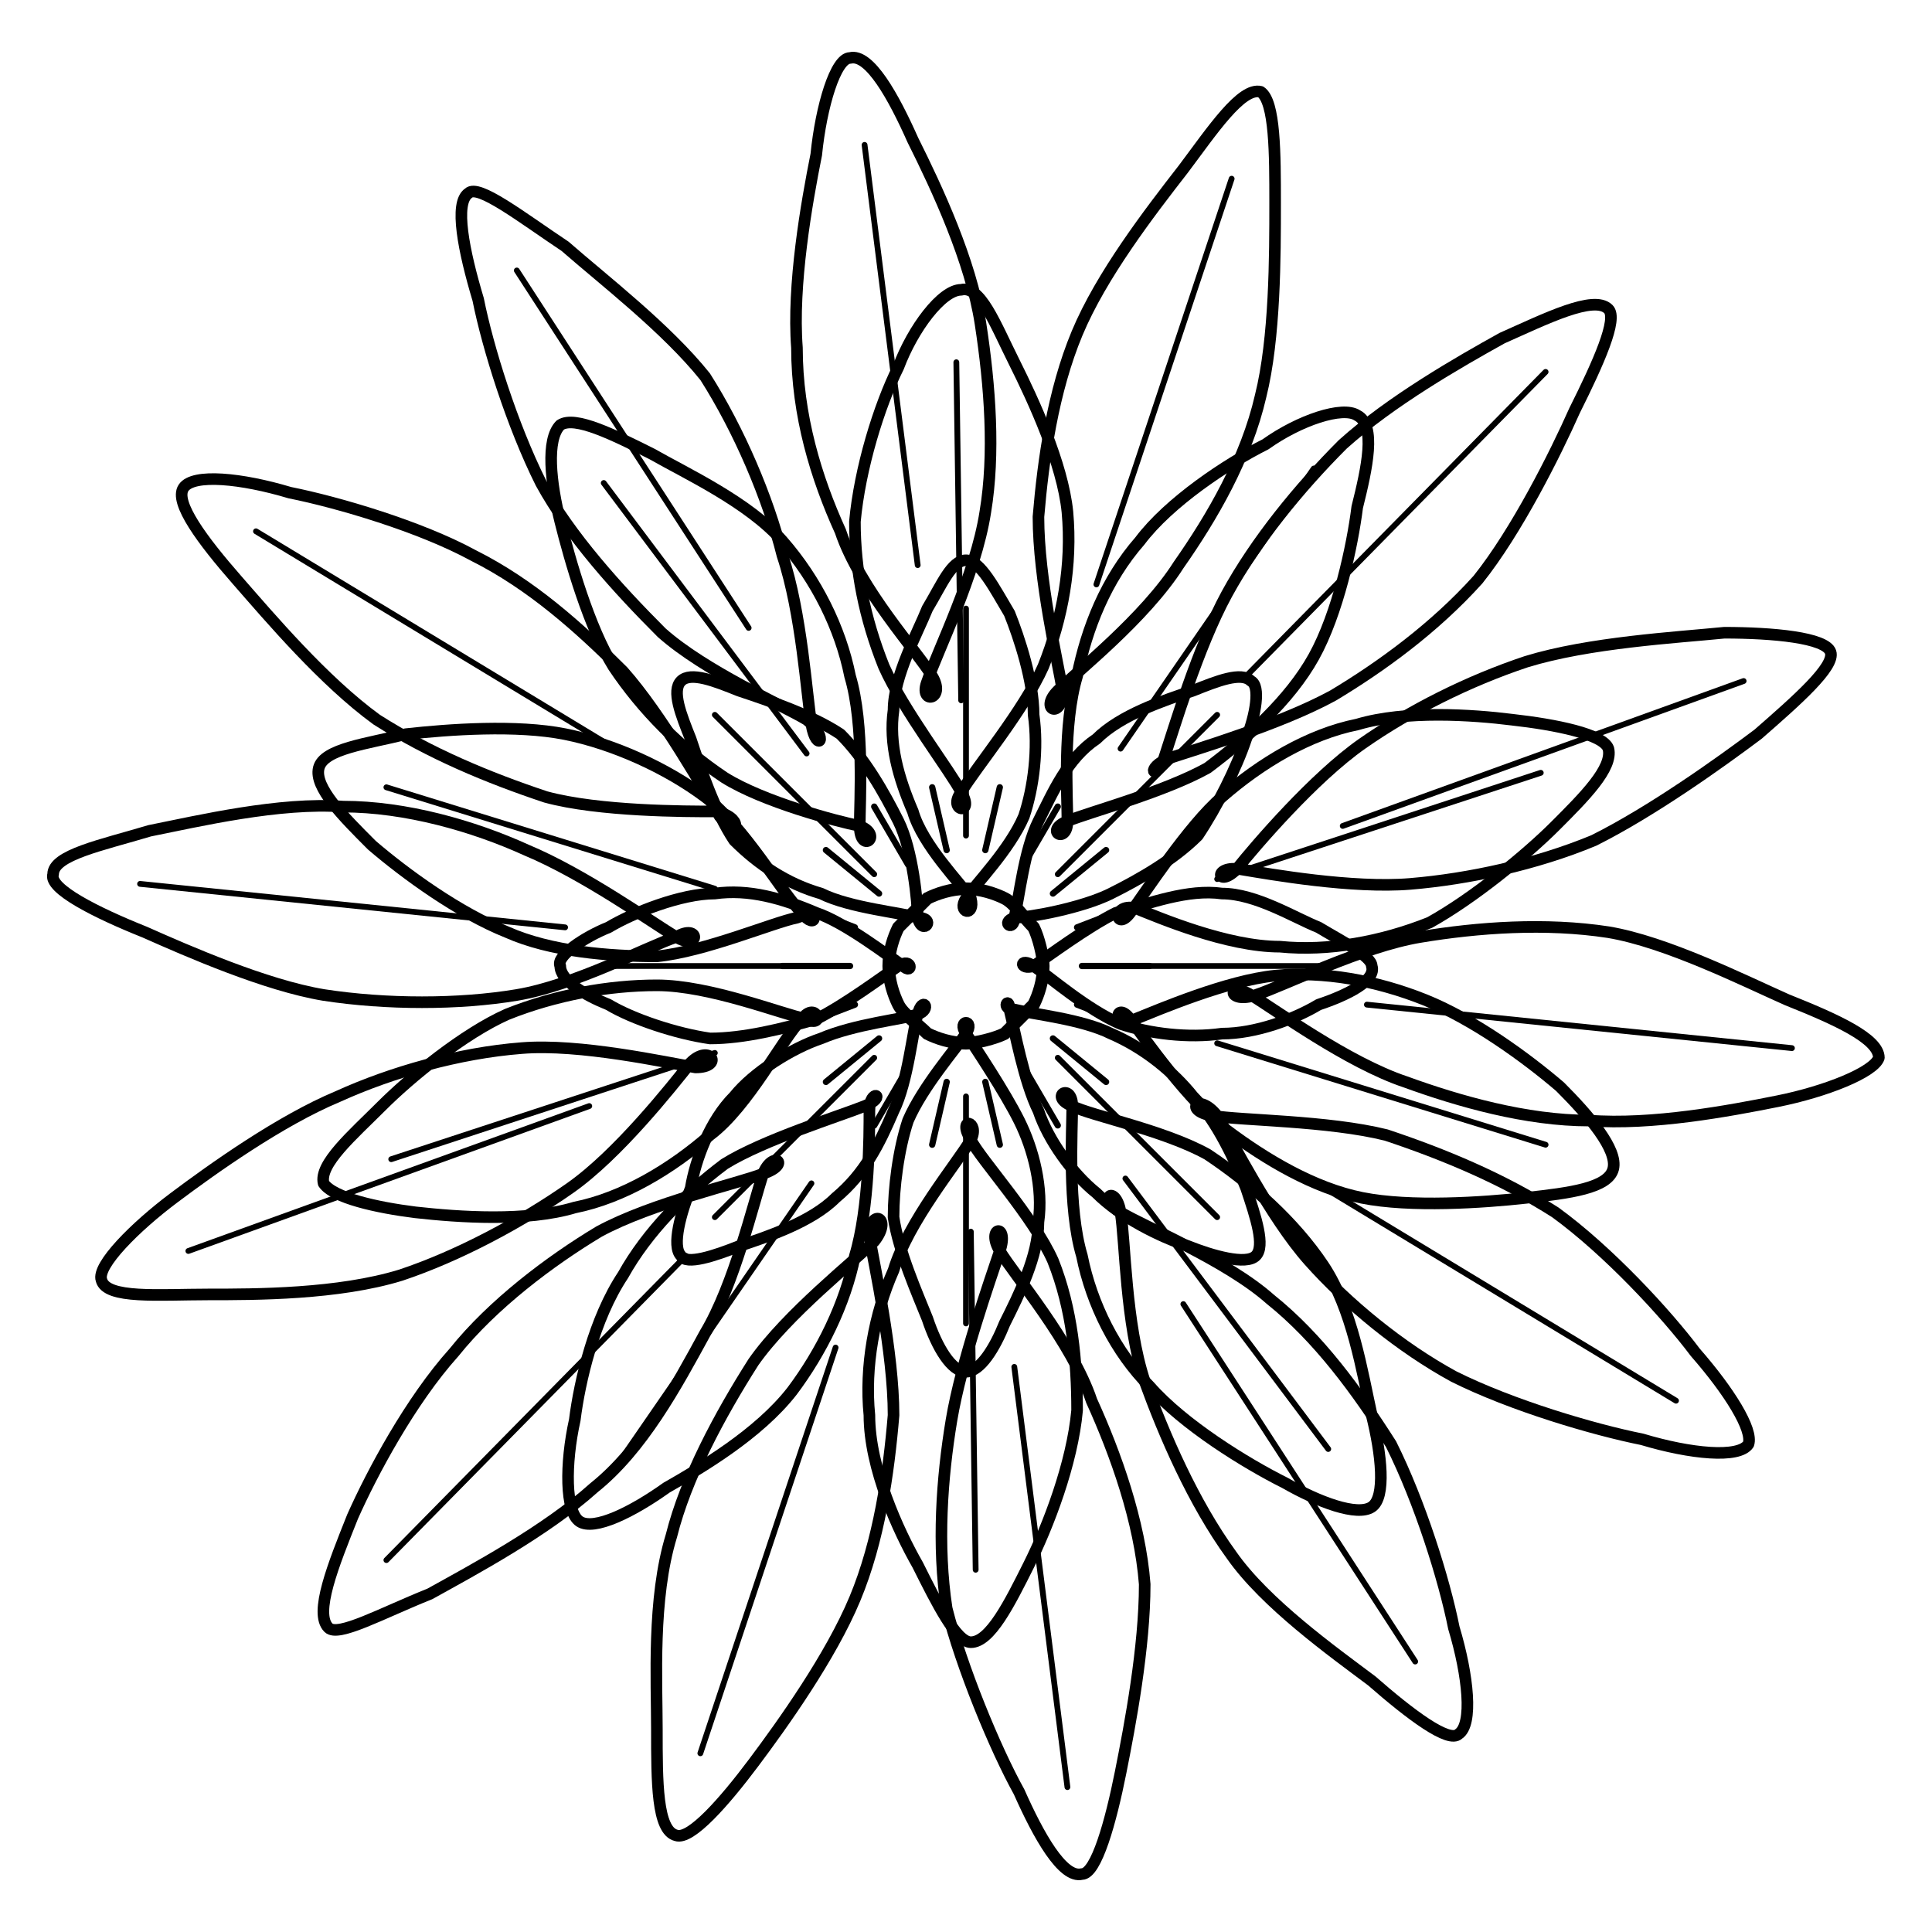
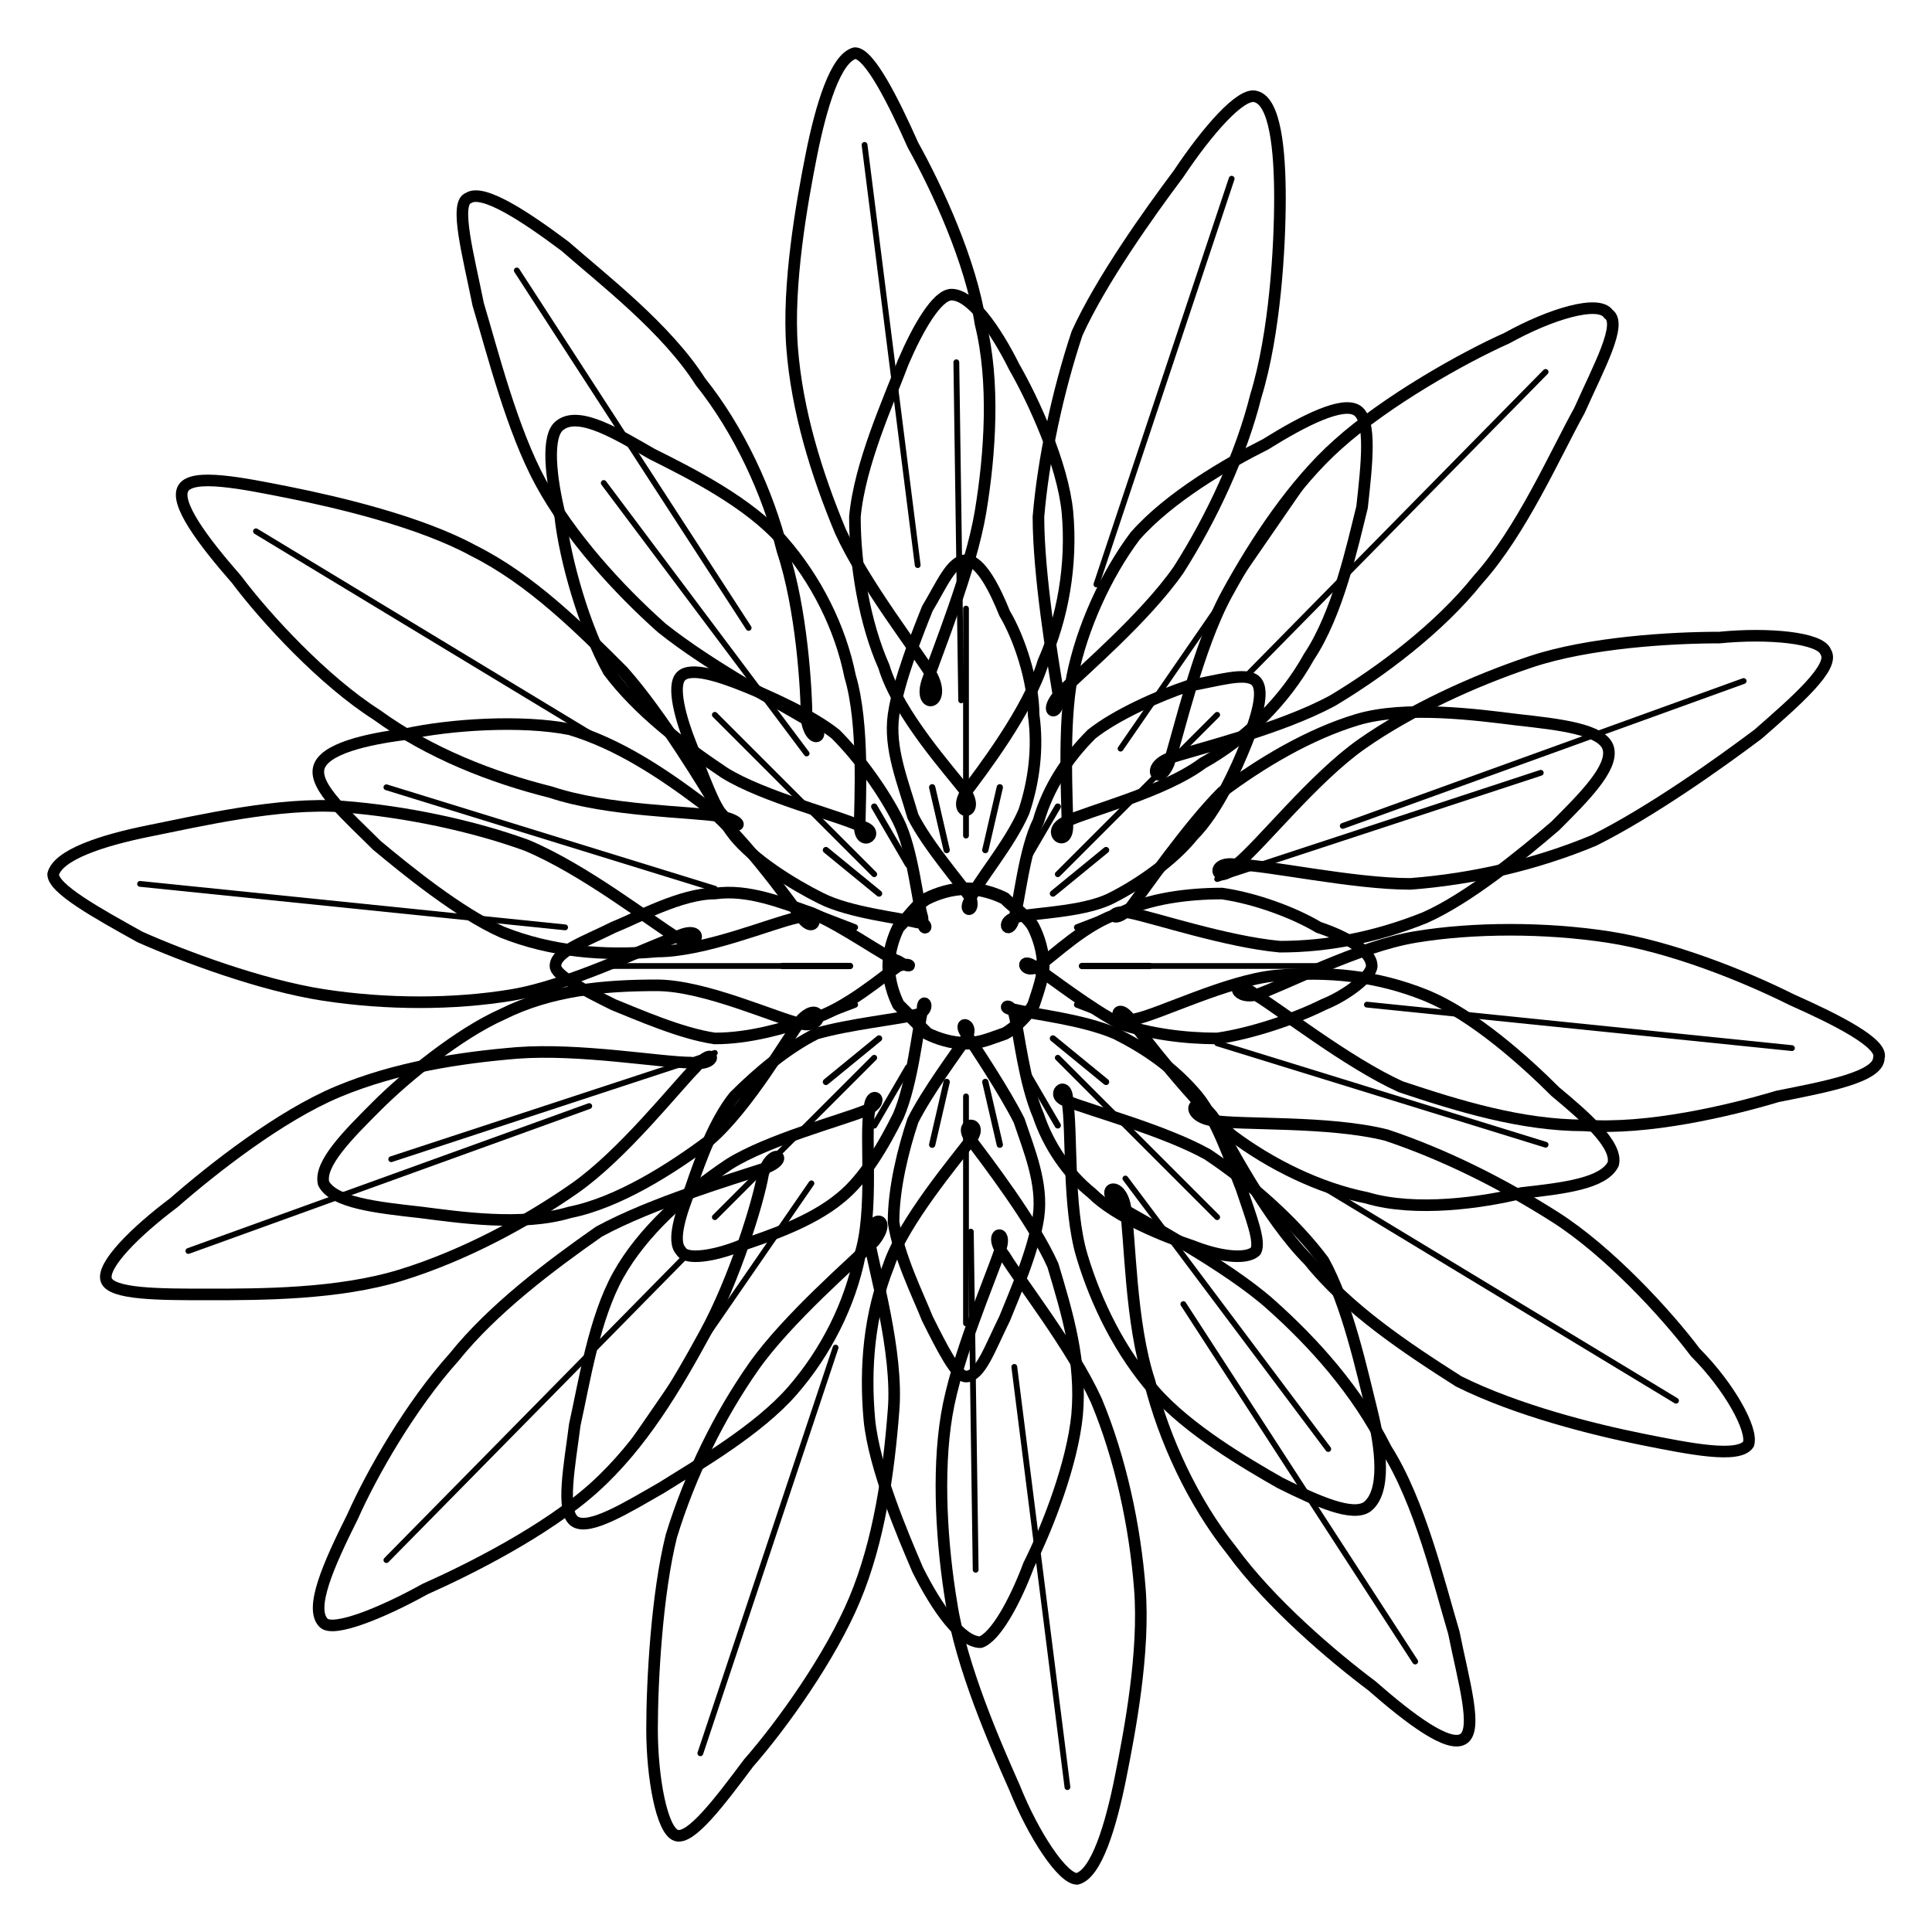
<svg xmlns="http://www.w3.org/2000/svg" viewBox="0 0 400 400" fill="none" stroke="currentColor" stroke-linecap="round" stroke-linejoin="round" aria-hidden="true" focusable="false">
-   <path d="M260 206C266 204 282 196 294 194C306 192 320 191 333 193C345 195 361 203 370 207C380 211 389 215 389 219C388 222 378 226 368 228C358 230 342 233 329 232C316 232 302 228 291 224C279 220 264 209 259 206C254 203 254 208 260 206Z" stroke-width="2.4" />
+   <path d="M260 206C266 204 281 196 293 194C305 192 320 192 333 194C346 196 361 202 371 207C380 211 390 216 389 219C389 223 378 225 368 227C358 230 341 234 328 233C315 233 302 229 290 225C279 220 265 209 260 206C255 202 255 207 260 206Z" stroke-width="2.4" />
  <line x1="283" y1="208" x2="371" y2="217" stroke-width="1.2" />
-   <path d="M251 231C257 232 275 232 287 235C299 239 311 244 322 251C333 259 345 272 351 280C358 288 363 296 362 299C360 302 350 301 340 298C330 296 313 291 301 285C290 279 279 270 271 261C263 252 255 236 252 231C248 226 245 230 251 231Z" stroke-width="2.4" />
+   <path d="M251 232C257 233 275 232 287 235C299 239 311 245 322 252C333 259 345 272 351 280C358 287 363 296 362 299C360 302 350 300 340 298C330 296 314 292 302 286C291 279 279 271 271 261C262 252 254 236 251 231C247 226 245 231 251 232Z" stroke-width="2.4" />
  <line x1="271" y1="244" x2="347" y2="290" stroke-width="1.2" />
-   <path d="M232 251C237 254 254 261 263 269C273 277 281 288 288 299C294 311 299 327 301 337C304 347 305 357 302 359C300 361 292 355 284 348C276 342 262 332 255 322C247 311 241 297 237 286C233 274 233 257 232 251C231 245 227 248 232 251Z" stroke-width="2.4" />
+   <path d="M232 250C237 253 254 262 263 270C272 278 281 288 287 300C294 311 298 328 301 338C303 348 306 358 303 360C300 362 292 356 284 349C276 343 263 332 255 321C247 311 241 298 238 286C234 274 234 256 233 250C232 244 227 246 232 250Z" stroke-width="2.4" />
  <line x1="245" y1="270" x2="293" y2="344" stroke-width="1.2" />
-   <path d="M207 259C210 264 222 278 226 290C231 301 236 315 237 328C237 341 234 357 232 367C230 377 227 388 224 388C220 389 215 380 211 371C206 362 199 345 196 333C194 320 195 306 197 294C199 282 205 265 207 259C209 253 204 254 207 259Z" stroke-width="2.4" />
+   <path d="M208 260C211 265 222 279 227 290C232 302 235 316 236 329C237 342 234 358 232 368C230 378 227 388 223 389C220 389 214 380 210 370C206 361 199 345 197 332C195 320 194 305 196 293C198 281 205 265 207 259C209 254 204 255 208 260Z" stroke-width="2.4" />
  <line x1="210" y1="283" x2="221" y2="370" stroke-width="1.2" />
-   <path d="M180 256C181 262 185 280 185 293C184 305 182 319 177 331C172 343 162 357 156 365C150 373 143 381 140 380C136 379 136 369 136 358C136 348 135 331 139 318C142 306 149 293 156 282C163 272 177 261 181 257C185 252 180 250 180 256Z" stroke-width="2.4" />
+   <path d="M180 257C181 263 186 280 185 292C184 305 182 319 177 331C172 343 162 357 155 365C149 373 143 381 140 380C137 379 135 368 135 358C135 348 136 330 139 318C143 305 149 293 156 283C163 273 177 261 181 257C185 252 180 251 180 257Z" stroke-width="2.4" />
  <line x1="173" y1="279" x2="145" y2="363" stroke-width="1.2" />
-   <path d="M158 243C156 249 152 266 146 276C140 287 133 300 123 308C113 317 98 325 89 330C79 334 70 339 68 337C65 334 69 324 73 314C77 305 85 290 94 280C102 270 114 261 124 255C135 249 153 245 158 243C164 241 160 238 158 243Z" stroke-width="2.4" />
+   <path d="M158 243C157 249 152 265 146 276C140 287 133 299 123 308C113 317 97 325 88 329C79 334 69 338 67 336C64 333 68 324 73 314C77 305 85 291 94 281C102 271 114 262 124 255C135 249 152 244 158 242C164 240 160 237 158 243Z" stroke-width="2.4" />
  <line x1="142" y1="260" x2="80" y2="323" stroke-width="1.2" />
-   <path d="M143 220C139 225 128 239 118 246C108 253 95 260 83 264C70 268 53 268 43 268C33 268 22 269 21 265C20 262 28 254 36 248C44 242 58 232 70 227C81 222 95 218 108 217C120 216 138 220 144 221C150 221 147 216 143 220Z" stroke-width="2.4" />
+   <path d="M144 221C140 225 129 239 119 246C109 253 96 260 83 264C70 268 54 268 43 268C33 268 23 268 22 265C21 262 28 255 36 249C44 242 58 231 70 226C82 221 95 219 107 218C120 217 137 220 143 220C149 221 148 216 144 221Z" stroke-width="2.4" />
  <line x1="122" y1="229" x2="39" y2="259" stroke-width="1.2" />
-   <path d="M140 194C134 196 119 204 107 206C95 208 80 208 67 206C55 204 39 197 30 193C20 189 10 184 11 181C11 177 21 175 31 172C41 170 58 166 71 167C84 167 98 171 109 176C121 181 135 191 140 194C145 197 145 191 140 194Z" stroke-width="2.4" />
+   <path d="M140 194C134 196 118 204 106 206C94 208 80 208 67 206C54 204 38 198 29 194C20 189 11 184 11 181C12 177 21 174 31 172C41 170 58 166 71 167C84 168 98 171 109 175C121 180 135 191 140 194C145 197 146 191 140 194Z" stroke-width="2.4" />
  <line x1="117" y1="192" x2="29" y2="183" stroke-width="1.2" />
-   <path d="M148 168C142 168 124 168 113 165C101 161 89 156 78 149C67 141 56 128 49 120C42 112 36 104 38 101C40 98 50 99 60 102C70 104 87 109 98 115C110 121 120 130 129 139C137 148 146 164 149 169C153 174 154 169 148 168Z" stroke-width="2.4" />
+   <path d="M149 169C143 168 126 168 114 164C102 161 89 156 78 148C67 141 55 128 49 120C42 112 36 104 38 101C40 98 50 100 60 102C70 104 87 108 98 114C110 120 120 130 129 139C137 148 146 163 149 168C153 173 155 170 149 169Z" stroke-width="2.4" />
  <line x1="129" y1="156" x2="53" y2="110" stroke-width="1.2" />
-   <path d="M167 149C162 146 146 139 137 131C128 122 118 111 112 100C106 88 101 72 99 62C96 52 94 42 97 40C99 38 108 45 117 51C125 58 138 68 146 78C153 89 159 103 162 115C166 127 167 144 168 150C169 156 172 153 167 149Z" stroke-width="2.4" />
+   <path d="M167 149C162 146 147 138 137 130C128 122 118 111 112 100C106 89 102 73 99 63C97 53 94 42 97 41C100 39 109 45 117 51C125 58 138 68 145 79C153 89 159 102 162 114C166 126 167 143 167 149C168 155 172 152 167 149Z" stroke-width="2.4" />
  <line x1="155" y1="130" x2="107" y2="56" stroke-width="1.2" />
-   <path d="M193 140C190 135 178 122 174 110C169 99 165 86 165 72C164 59 167 42 169 32C170 22 173 12 176 12C180 11 185 20 189 29C194 39 201 54 203 67C205 80 206 94 204 106C202 119 194 135 192 141C190 146 196 145 193 140Z" stroke-width="2.4" />
+   <path d="M193 140C190 135 179 121 174 110C169 98 165 85 164 72C163 59 166 42 168 32C170 22 173 12 177 11C180 11 185 21 189 30C194 39 201 54 203 67C206 79 205 94 203 106C201 118 194 135 192 141C190 147 196 146 193 140Z" stroke-width="2.4" />
  <line x1="190" y1="117" x2="179" y2="30" stroke-width="1.2" />
-   <path d="M220 143C219 137 215 120 215 107C216 95 218 81 223 69C228 57 238 44 245 35C251 27 257 18 261 19C264 21 264 32 264 42C264 53 264 70 261 82C258 95 251 107 244 117C237 128 223 139 219 143C215 147 220 149 220 143Z" stroke-width="2.4" />
+   <path d="M219 143C218 137 215 119 215 107C216 95 219 81 223 69C228 58 238 44 244 36C250 27 257 19 260 20C264 21 265 31 265 41C265 51 264 69 260 82C257 94 251 107 244 118C237 128 224 139 220 143C215 148 220 149 219 143Z" stroke-width="2.4" />
  <line x1="227" y1="121" x2="255" y2="37" stroke-width="1.2" />
-   <path d="M241 157C243 151 248 134 254 123C260 112 269 101 278 92C288 83 302 75 311 70C320 66 330 61 333 64C335 66 331 75 326 85C322 94 314 110 306 120C297 130 286 138 276 144C265 150 248 155 242 157C237 159 239 162 241 157Z" stroke-width="2.4" />
+   <path d="M242 158C244 152 248 134 254 123C260 112 268 100 277 92C287 83 303 74 312 70C321 65 331 62 333 65C336 67 331 76 327 85C322 94 315 110 306 120C298 130 286 139 276 145C265 151 248 155 242 157C237 159 240 163 242 158Z" stroke-width="2.4" />
  <line x1="258" y1="140" x2="320" y2="77" stroke-width="1.2" />
-   <path d="M256 180C260 175 272 161 282 154C292 147 304 141 316 137C329 133 347 132 357 131C367 131 378 132 379 135C380 138 372 145 364 152C356 158 342 168 330 174C318 179 304 182 292 183C280 184 263 181 257 180C251 179 252 184 256 180Z" stroke-width="2.4" />
+   <path d="M256 179C261 175 272 161 282 154C292 147 305 141 317 137C329 133 346 132 356 132C366 131 377 132 378 135C380 138 372 145 364 152C356 158 342 168 330 174C318 179 305 182 292 183C280 183 262 179 256 179C250 178 252 184 256 179Z" stroke-width="2.4" />
  <line x1="278" y1="171" x2="361" y2="141" stroke-width="1.2" />
-   <path d="M235 211C240 209 254 203 264 202C274 201 285 203 295 207C305 211 316 219 323 225C329 231 335 238 334 242C333 246 325 247 316 248C307 249 292 250 282 248C272 246 262 240 254 234C246 228 237 215 234 211C231 207 230 213 235 211Z" stroke-width="2.4" />
+   <path d="M235 211C240 210 254 203 264 202C275 201 285 202 295 206C305 210 316 220 322 226C328 231 335 237 334 241C332 245 324 246 315 247C307 249 293 251 283 248C273 246 263 241 255 235C247 228 237 215 234 211C231 207 230 212 235 211Z" stroke-width="2.4" />
  <line x1="252" y1="216" x2="320" y2="237" stroke-width="1.2" />
-   <path d="M222 229C226 231 241 234 250 239C259 245 268 253 274 262C280 271 282 284 284 293C286 301 287 310 284 312C281 314 273 311 266 307C258 303 245 295 238 287C231 280 226 270 224 260C221 250 222 234 222 229C222 224 217 227 222 229Z" stroke-width="2.4" />
+   <path d="M221 228C226 230 241 234 250 239C259 245 268 253 274 261C279 270 282 284 284 292C286 300 287 309 283 312C280 314 273 311 265 307C258 303 246 296 239 288C232 280 227 270 224 260C221 250 222 234 221 228C221 223 217 227 221 228Z" stroke-width="2.4" />
  <line x1="233" y1="244" x2="275" y2="300" stroke-width="1.2" />
-   <path d="M201 236C203 240 214 252 218 261C222 271 223 282 223 292C222 303 217 316 213 324C209 332 205 340 201 340C198 340 194 332 190 324C186 317 180 304 180 293C179 283 181 272 185 263C188 253 198 241 201 236C203 232 198 231 201 236Z" stroke-width="2.4" />
+   <path d="M201 236C204 240 214 253 218 262C221 272 224 282 223 293C222 303 217 316 213 324C210 332 206 339 203 340C199 340 194 333 190 325C187 318 181 304 180 294C179 283 180 272 184 262C187 253 198 240 201 236C204 232 198 232 201 236Z" stroke-width="2.4" />
  <line x1="201" y1="255" x2="202" y2="325" stroke-width="1.2" />
-   <path d="M180 230C180 235 180 250 177 260C175 270 170 280 164 288C157 297 145 304 138 308C131 313 123 317 120 315C117 313 117 303 119 294C120 286 123 273 129 264C134 255 142 247 150 241C158 236 174 231 179 229C184 227 180 225 180 230Z" stroke-width="2.4" />
+   <path d="M180 230C179 235 181 251 178 260C176 270 171 280 164 288C157 296 145 303 137 308C130 312 122 317 119 315C116 313 118 303 119 295C121 286 123 273 128 264C133 255 142 247 151 241C159 236 174 232 179 230C184 228 180 225 180 230Z" stroke-width="2.4" />
  <line x1="168" y1="245" x2="128" y2="303" stroke-width="1.2" />
-   <path d="M166 211C162 215 155 229 147 235C139 242 129 248 119 250C109 253 95 252 86 251C78 250 69 248 67 245C66 241 73 235 79 229C85 223 96 214 105 210C115 206 126 204 136 204C147 204 162 210 167 211C171 213 169 207 166 211Z" stroke-width="2.4" />
+   <path d="M166 211C163 215 155 229 147 236C139 242 128 249 118 251C108 254 95 252 87 251C78 250 69 249 67 245C66 241 72 235 78 229C84 223 95 214 104 210C114 205 125 204 136 204C146 204 161 211 166 212C171 213 170 207 166 211Z" stroke-width="2.4" />
  <line x1="148" y1="218" x2="81" y2="240" stroke-width="1.2" />
-   <path d="M165 190C160 191 146 197 136 198C126 198 114 197 105 193C95 189 84 181 77 175C71 169 65 163 66 159C67 155 76 154 84 152C93 151 107 150 117 152C127 154 138 159 146 165C154 171 162 185 166 189C169 193 170 188 165 190Z" stroke-width="2.4" />
+   <path d="M165 190C160 191 146 197 136 197C125 198 114 197 104 193C95 189 84 180 78 175C72 169 65 163 66 159C67 155 76 153 84 152C93 150 108 149 118 151C128 154 137 160 145 166C153 172 163 186 166 190C169 194 170 188 165 190Z" stroke-width="2.4" />
  <line x1="148" y1="184" x2="80" y2="163" stroke-width="1.2" />
-   <path d="M178 171C173 170 158 166 150 161C141 155 133 147 127 138C122 130 118 116 116 108C114 100 113 91 116 88C119 86 127 90 135 94C142 98 155 104 162 112C169 120 174 130 176 140C179 150 178 166 178 171C178 177 183 173 178 171Z" stroke-width="2.4" />
+   <path d="M178 171C174 169 158 165 150 160C141 154 132 147 126 139C121 130 117 116 116 107C114 99 113 90 116 88C120 85 128 90 135 94C143 98 155 104 162 112C169 120 174 130 176 140C179 150 178 166 178 171C178 176 183 172 178 171Z" stroke-width="2.4" />
  <line x1="167" y1="156" x2="125" y2="100" stroke-width="1.2" />
-   <path d="M199 164C197 160 187 147 183 138C179 128 177 118 177 108C178 97 182 84 186 76C189 68 195 60 199 60C203 59 206 67 210 75C214 83 220 96 221 106C222 117 220 128 216 138C212 147 202 159 199 164C196 168 202 169 199 164Z" stroke-width="2.4" />
+   <path d="M200 164C197 160 186 148 183 138C179 129 177 117 177 107C178 96 184 83 187 75C190 68 194 61 197 61C201 61 206 68 210 76C214 83 220 96 221 106C222 117 220 128 216 137C213 147 203 160 200 164C197 169 203 169 200 164Z" stroke-width="2.4" />
  <line x1="199" y1="145" x2="198" y2="75" stroke-width="1.2" />
-   <path d="M221 170C221 165 220 150 223 140C225 130 229 120 236 112C242 104 254 96 262 92C269 87 278 84 281 86C285 88 283 97 281 105C280 113 277 127 272 136C267 145 258 153 250 159C241 164 226 168 221 170C216 172 221 175 221 170Z" stroke-width="2.4" />
+   <path d="M221 171C221 166 220 150 222 140C224 130 229 119 235 111C242 103 254 96 262 92C270 87 278 83 281 85C284 87 283 96 282 105C280 113 277 127 271 136C266 145 258 153 249 158C241 164 225 168 221 170C216 172 221 176 221 171Z" stroke-width="2.4" />
  <line x1="232" y1="155" x2="272" y2="97" stroke-width="1.2" />
-   <path d="M234 189C237 185 246 171 253 165C261 158 271 152 281 150C291 147 305 148 313 149C322 150 332 152 333 155C334 159 328 165 322 171C316 177 305 186 296 191C286 195 275 197 265 196C254 196 240 190 235 188C230 187 231 193 234 189Z" stroke-width="2.4" />
+   <path d="M234 188C237 184 246 171 253 164C261 158 271 152 281 149C291 146 306 148 314 149C323 150 332 151 333 155C334 159 328 165 322 171C315 177 304 186 295 190C285 194 275 196 265 196C254 195 239 190 234 189C229 188 230 192 234 188Z" stroke-width="2.4" />
  <line x1="252" y1="182" x2="319" y2="160" stroke-width="1.2" />
-   <path d="M214 200C217 198 225 192 231 189C238 187 246 184 253 185C260 185 268 190 273 192C278 195 284 198 284 200C285 203 279 206 273 208C268 211 260 214 253 214C246 215 238 214 232 212C225 209 217 202 214 200C211 198 211 201 214 200Z" stroke-width="2.4" />
+   <path d="M215 200C218 198 225 191 232 189C238 186 246 185 253 185C260 186 268 189 273 192C279 194 284 197 284 200C284 202 279 206 274 208C268 211 259 214 252 215C245 215 238 214 232 212C226 209 217 202 214 200C211 198 212 202 215 200Z" stroke-width="2.4" />
  <line x1="227" y1="200" x2="274" y2="200" stroke-width="1.2" />
-   <path d="M210 209C214 210 224 211 230 214C237 217 243 222 247 227C252 232 256 241 258 246C260 252 262 258 260 260C258 262 251 260 246 258C240 256 232 252 227 247C222 243 217 236 215 230C212 224 210 213 209 209C209 206 207 209 210 209Z" stroke-width="2.4" />
+   <path d="M210 209C214 210 224 211 231 214C237 217 243 221 248 227C252 232 255 241 257 246C259 252 261 257 260 259C258 261 252 260 247 258C241 256 231 252 226 247C221 243 217 237 215 231C212 224 211 214 210 210C209 207 207 209 210 209Z" stroke-width="2.4" />
  <line x1="219" y1="219" x2="252" y2="252" stroke-width="1.2" />
-   <path d="M200 214C202 217 208 226 211 232C214 238 216 246 215 253C215 260 211 268 208 274C206 279 203 284 200 284C197 284 194 279 192 273C190 268 186 259 185 252C185 246 186 238 188 232C191 225 198 217 200 214C202 211 198 211 200 214Z" stroke-width="2.4" />
+   <path d="M200 214C202 217 208 226 211 232C213 238 216 245 215 252C214 259 210 268 208 273C205 279 203 285 200 285C198 285 195 279 192 273C190 268 186 260 185 253C185 246 187 238 189 232C192 226 198 218 200 215C202 212 198 211 200 214Z" stroke-width="2.4" />
  <line x1="200" y1="227" x2="200" y2="274" stroke-width="1.2" />
-   <path d="M190 210C189 213 188 224 185 230C182 237 179 243 173 248C168 253 159 256 153 258C148 260 142 262 141 260C139 258 141 251 143 246C144 240 147 232 152 227C156 222 164 217 170 215C177 212 187 211 190 210C193 209 191 206 190 210Z" stroke-width="2.4" />
+   <path d="M191 209C190 213 189 224 186 231C183 237 179 244 174 248C168 253 159 256 153 258C148 260 142 261 141 259C139 257 141 251 143 246C145 240 148 232 152 227C157 222 163 217 169 214C176 212 186 211 190 210C193 209 191 206 191 209Z" stroke-width="2.4" />
  <line x1="181" y1="219" x2="148" y2="252" stroke-width="1.2" />
-   <path d="M186 200C183 202 175 208 169 211C162 213 154 215 147 215C140 214 131 211 126 208C121 206 116 203 116 200C115 198 121 194 126 192C131 189 141 185 148 185C155 184 162 186 169 189C175 191 184 198 187 200C189 202 189 198 186 200Z" stroke-width="2.4" />
+   <path d="M186 200C183 202 175 209 168 211C162 213 155 215 148 215C141 214 132 210 127 208C121 205 115 202 115 200C115 197 121 195 127 192C132 190 141 185 148 185C155 184 162 187 168 189C175 192 183 198 186 199C189 201 189 199 186 200Z" stroke-width="2.4" />
  <line x1="173" y1="200" x2="126" y2="200" stroke-width="1.2" />
-   <path d="M190 190C187 189 176 188 170 185C163 183 157 179 152 174C148 168 145 159 143 153C141 148 139 143 141 141C143 139 148 141 153 143C159 145 168 148 174 152C179 157 183 164 186 170C189 176 190 187 190 190C191 194 194 190 190 190Z" stroke-width="2.4" />
+   <path d="M190 191C186 190 176 189 170 186C164 183 156 178 152 173C148 168 145 159 143 154C141 149 139 142 141 140C143 138 149 140 154 142C159 144 168 148 173 152C178 157 183 164 186 170C189 176 190 187 191 190C191 194 193 191 190 191Z" stroke-width="2.4" />
  <line x1="181" y1="181" x2="148" y2="148" stroke-width="1.2" />
-   <path d="M201 186C199 183 191 175 189 168C186 161 184 154 185 147C185 140 190 131 192 126C195 121 197 116 200 116C203 116 206 122 209 127C211 132 214 141 214 148C215 155 214 163 212 169C209 176 202 183 200 186C198 189 202 190 201 186Z" stroke-width="2.4" />
+   <path d="M201 186C199 183 192 175 189 169C187 162 184 155 185 148C186 141 190 131 192 126C195 121 197 116 200 116C203 116 206 122 208 127C211 132 214 141 214 148C215 155 214 162 212 168C209 175 202 183 201 186C199 189 202 189 201 186Z" stroke-width="2.4" />
  <line x1="200" y1="173" x2="200" y2="126" stroke-width="1.2" />
-   <path d="M210 190C211 186 212 176 215 170C218 164 221 157 227 153C232 148 241 145 247 143C252 141 257 139 259 141C261 142 260 148 258 153C256 159 252 167 248 173C243 178 236 182 230 185C224 188 213 190 210 190C207 191 210 193 210 190Z" stroke-width="2.4" />
+   <path d="M210 190C211 187 212 176 215 170C217 163 221 157 226 152C231 148 240 144 246 142C252 141 258 139 260 141C262 143 260 149 258 154C256 159 252 168 247 173C243 178 236 183 230 186C224 189 213 189 210 190C207 191 209 194 210 190Z" stroke-width="2.4" />
  <line x1="219" y1="181" x2="252" y2="148" stroke-width="1.2" />
-   <path d="M216 200C216 203 215 206 214 208C212 210 210 212 208 214C206 215 202 216 200 216C197 216 194 215 192 214C190 212 187 210 186 208C185 206 184 203 184 200C184 197 185 194 186 192C188 190 190 188 192 186C194 185 197 184 200 184C203 184 206 185 208 186C210 187 212 190 214 192C215 194 216 198 216 200Z" stroke-width="2.6" />
+   <path d="M216 200C216 202 215 205 214 208C213 210 210 213 208 214C205 215 203 216 200 216C197 216 194 215 192 214C190 212 188 210 186 208C185 206 184 203 184 200C184 197 185 194 186 192C188 190 190 187 192 186C194 185 197 184 200 184C203 184 206 185 208 186C210 188 213 190 214 192C215 194 216 197 216 200Z" stroke-width="2.6" />
  <line x1="224" y1="200" x2="238" y2="200" stroke-width="1.3" />
  <line x1="223" y1="208" x2="236" y2="213" stroke-width="1.3" />
  <line x1="218" y1="215" x2="229" y2="224" stroke-width="1.3" />
  <line x1="212" y1="221" x2="219" y2="233" stroke-width="1.3" />
  <line x1="204" y1="224" x2="207" y2="237" stroke-width="1.3" />
  <line x1="196" y1="224" x2="193" y2="237" stroke-width="1.3" />
  <line x1="188" y1="221" x2="181" y2="233" stroke-width="1.3" />
  <line x1="182" y1="215" x2="171" y2="224" stroke-width="1.3" />
  <line x1="177" y1="208" x2="164" y2="213" stroke-width="1.3" />
  <line x1="176" y1="200" x2="162" y2="200" stroke-width="1.3" />
  <line x1="177" y1="192" x2="164" y2="187" stroke-width="1.3" />
  <line x1="182" y1="185" x2="171" y2="176" stroke-width="1.3" />
  <line x1="188" y1="179" x2="181" y2="167" stroke-width="1.3" />
  <line x1="196" y1="176" x2="193" y2="163" stroke-width="1.3" />
  <line x1="204" y1="176" x2="207" y2="163" stroke-width="1.3" />
  <line x1="212" y1="179" x2="219" y2="167" stroke-width="1.3" />
  <line x1="218" y1="185" x2="229" y2="176" stroke-width="1.3" />
  <line x1="223" y1="192" x2="236" y2="187" stroke-width="1.3" />
</svg>
